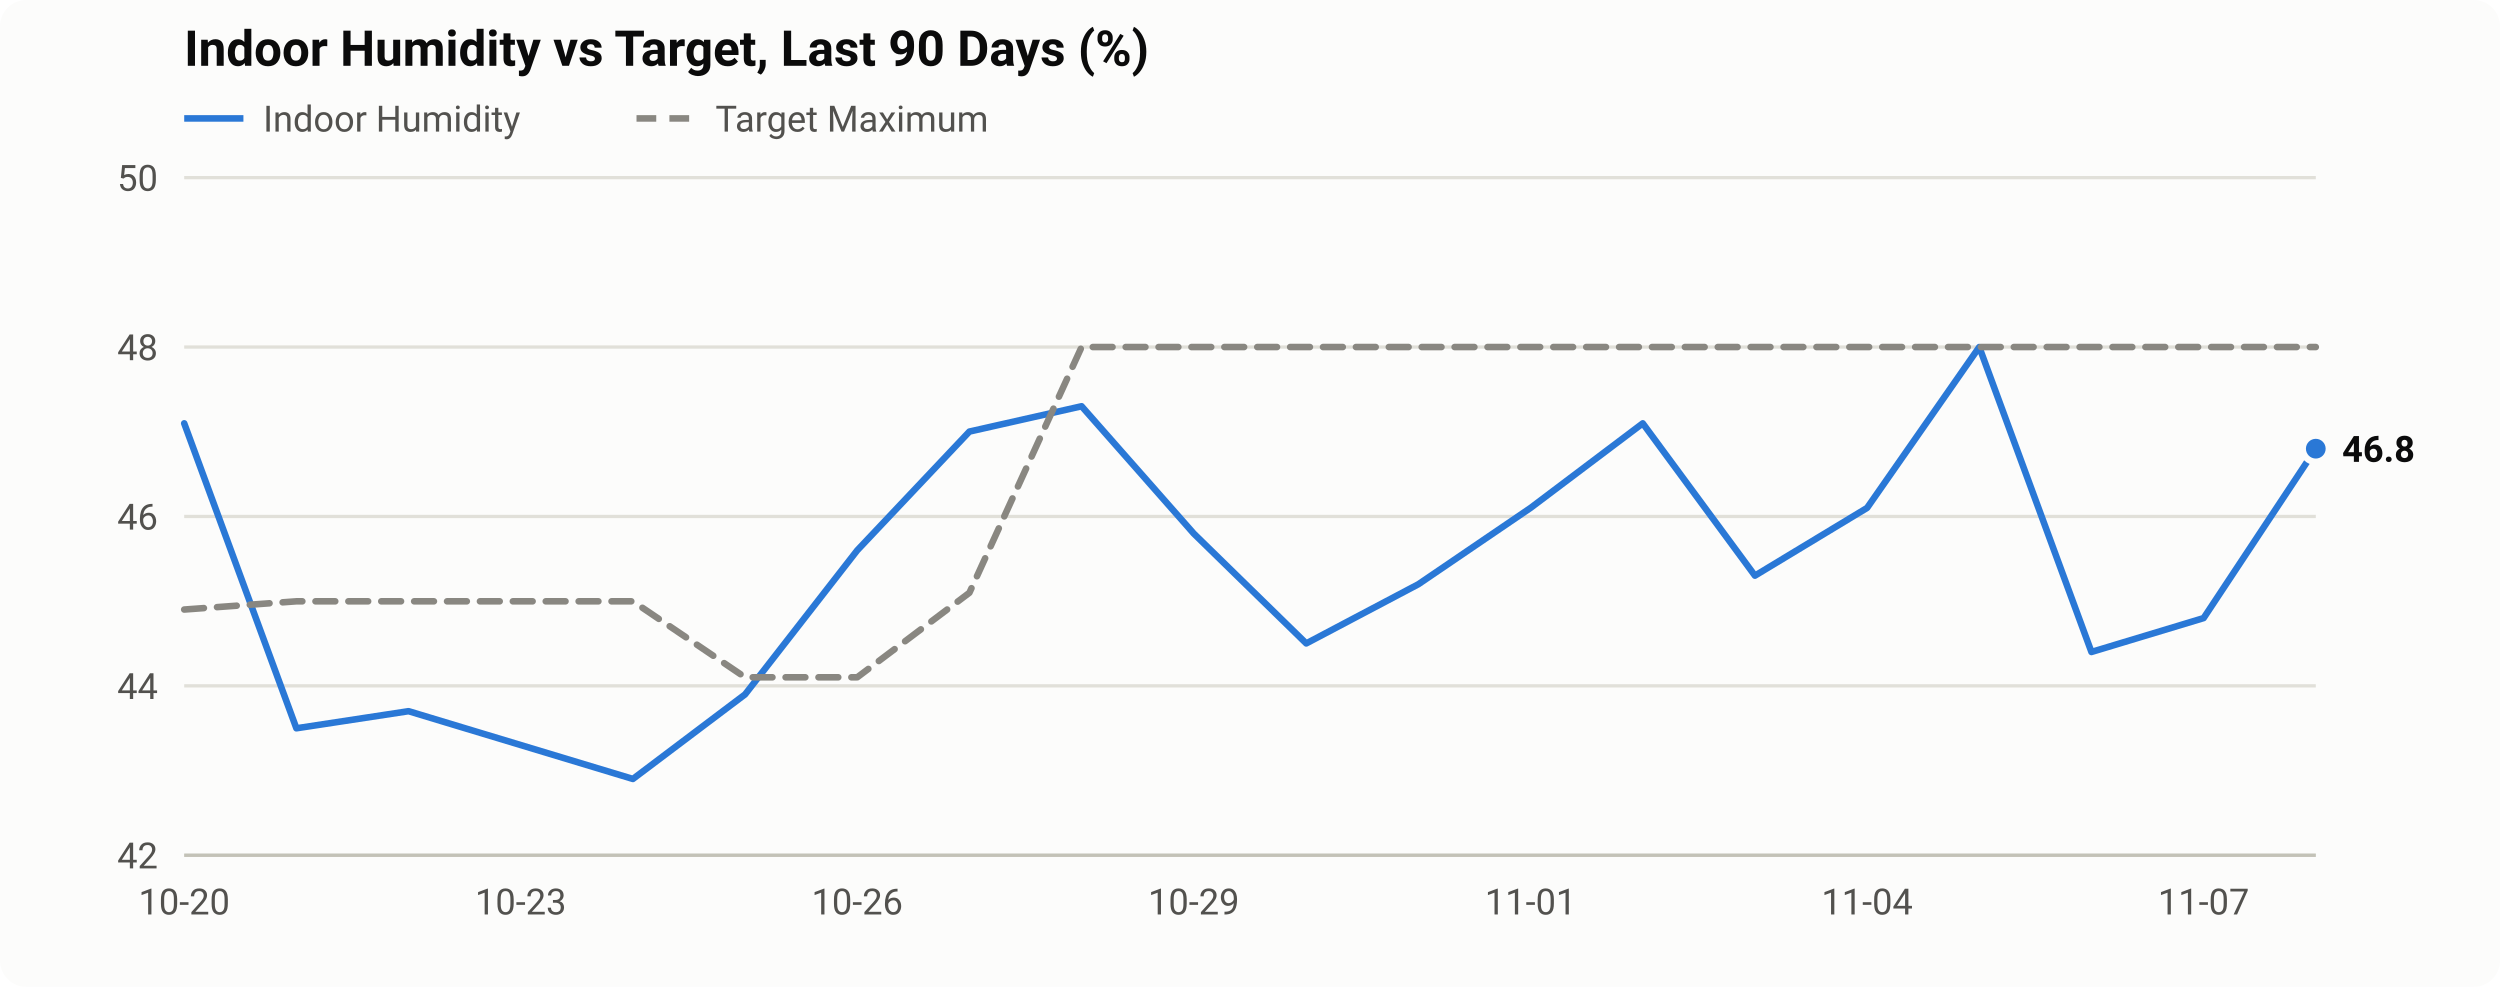
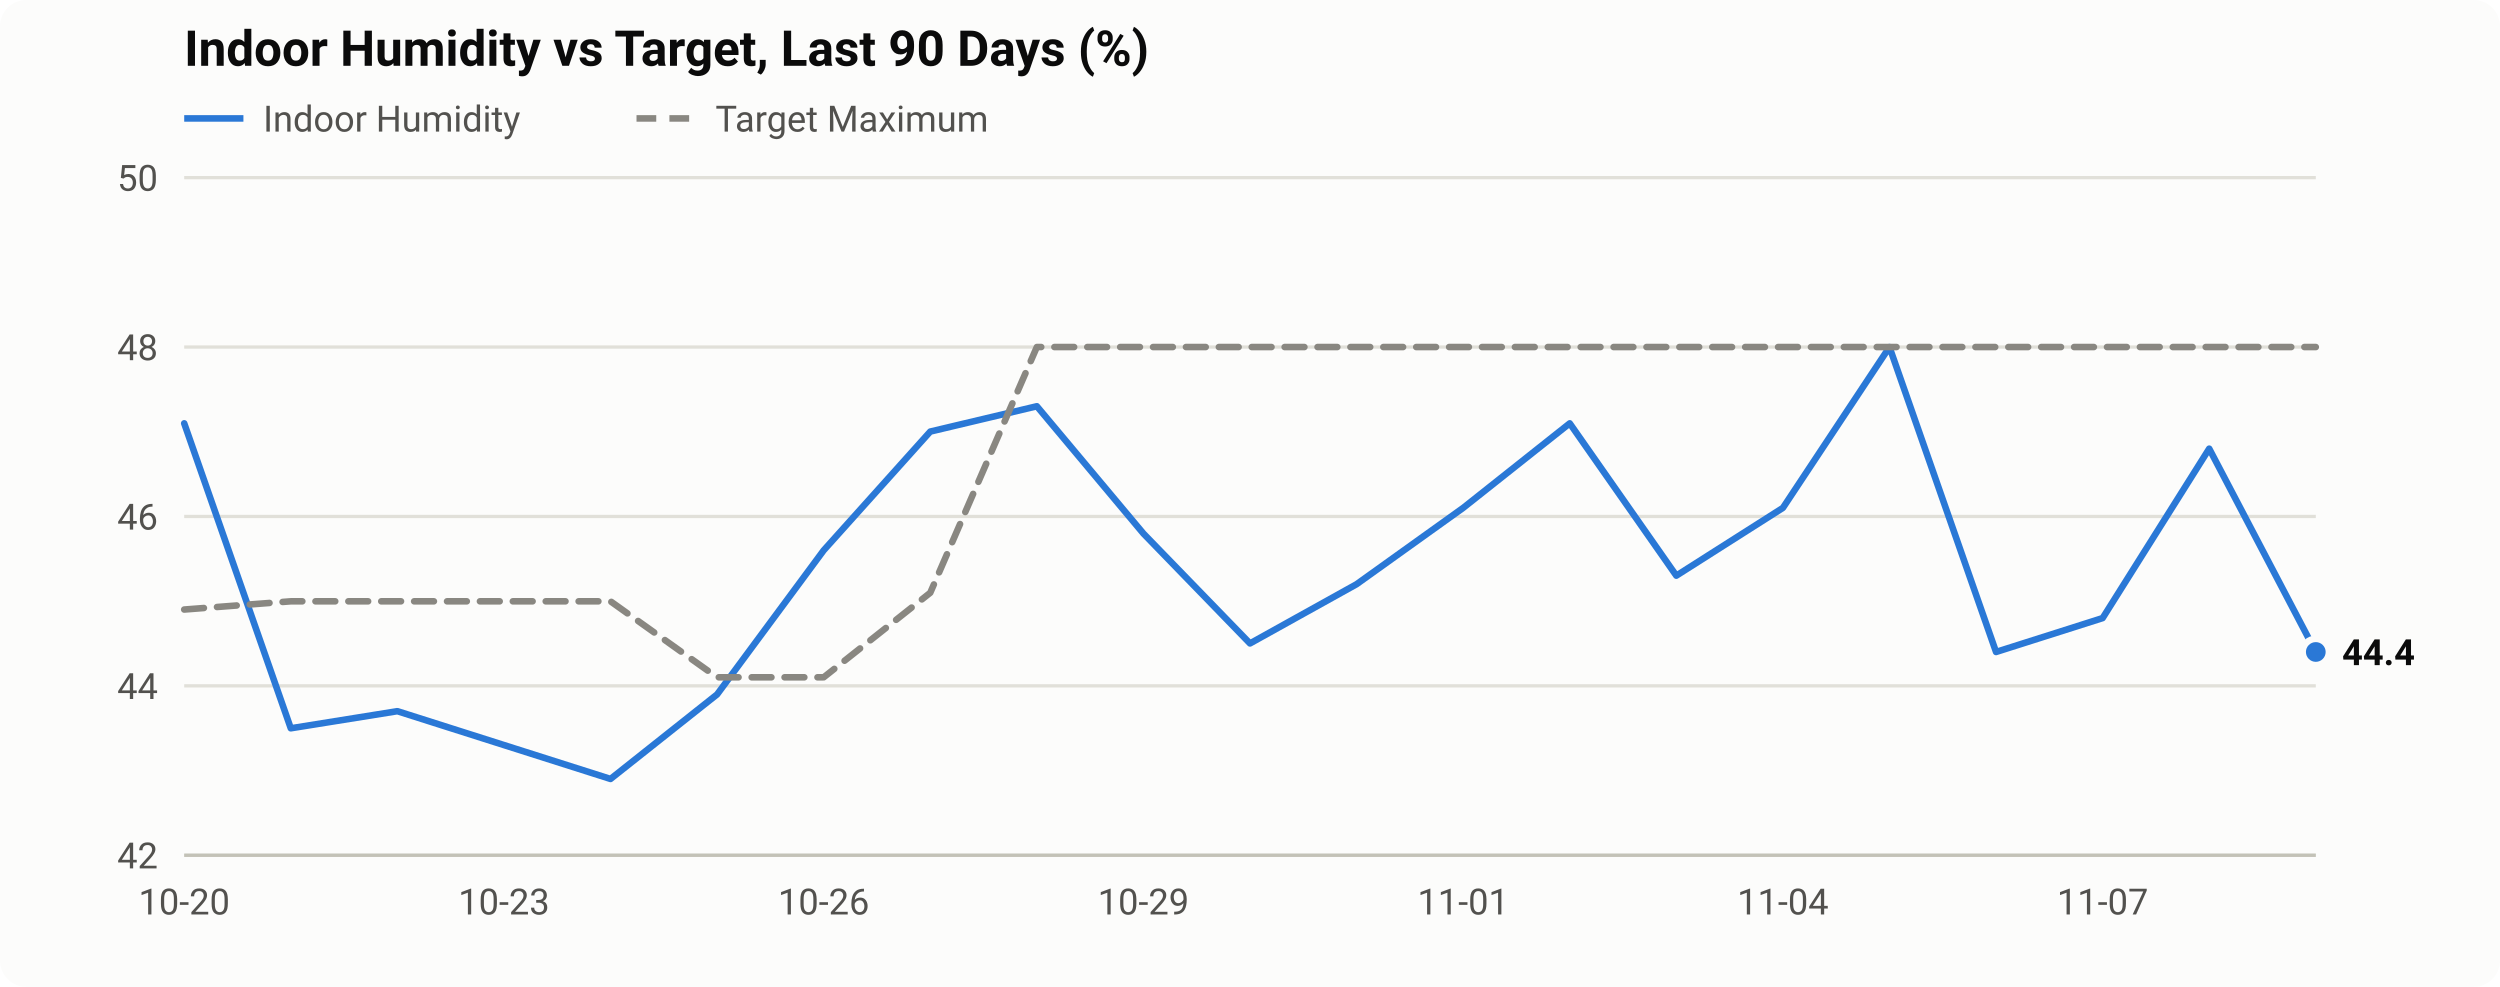
<svg xmlns="http://www.w3.org/2000/svg" viewBox="0 0 760 300" role="img" aria-label="Indoor Humidity vs Target, Last 90 Days (%)" class="chart">
  <style>.chart{font-family:system-ui,-apple-system,'Segoe UI',Roboto,Helvetica,Arial,sans-serif}.chart-title{font-size:15px;font-weight:600;fill:#0b0b0b}.axis,.legend{font-size:11px;fill:#52514e}.value{font-size:11px;fill:#0b0b0b;font-weight:600}.grid{stroke:#e1e0d9;stroke-width:1}.baseline{stroke:#c3c2b7;stroke-width:1}.line{stroke-width:2;stroke-linejoin:round;stroke-linecap:round}.ref{stroke:#898781}.dot{stroke:#fcfcfb;stroke-width:2}.hit{fill:transparent}.s1{stroke:#2a78d6}.f1{fill:#2a78d6}.s2{stroke:#eb6834}.f2{fill:#eb6834}.s3{stroke:#1baf7a}.f3{fill:#1baf7a}.s4{stroke:#eda100}.f4{fill:#eda100}.s5{stroke:#e87ba4}.f5{fill:#e87ba4}.s6{stroke:#008300}.f6{fill:#008300}.s7{stroke:#6250d6}.f7{fill:#6250d6}.s8{stroke:#e34948}.f8{fill:#e34948}</style>
  <rect width="760" height="300" rx="8" fill="#fcfcfb" />
  <text x="56" y="20" class="chart-title">Indoor Humidity vs Target, Last 90 Days (%)</text>
  <line x1="56" x2="74" y1="36" y2="36" class="s1" stroke-width="2" />
  <text x="80" y="40" class="legend">Indoor Humidity</text>
  <line x1="193.5" x2="211.5" y1="36" y2="36" class="ref" stroke-width="2" stroke-dasharray="6 4" />
  <text x="217.5" y="40" class="legend">Target Maximum</text>
  <line x1="56" x2="704" y1="260.0" y2="260.0" class="grid" />
  <text x="48" y="264.0" class="axis" text-anchor="end">42</text>
  <line x1="56" x2="704" y1="208.5" y2="208.5" class="grid" />
  <text x="48" y="212.5" class="axis" text-anchor="end">44</text>
  <line x1="56" x2="704" y1="157.0" y2="157.0" class="grid" />
  <text x="48" y="161.0" class="axis" text-anchor="end">46</text>
  <line x1="56" x2="704" y1="105.5" y2="105.5" class="grid" />
  <text x="48" y="109.5" class="axis" text-anchor="end">48</text>
  <line x1="56" x2="704" y1="54.0" y2="54.0" class="grid" />
  <text x="48" y="58.0" class="axis" text-anchor="end">50</text>
  <line x1="56" x2="704" y1="260.0" y2="260.0" class="baseline" />
  <text x="56.0" y="278" class="axis" text-anchor="middle">10-20</text>
-   <text x="158.3" y="278" class="axis" text-anchor="middle">10-23</text>
-   <text x="260.6" y="278" class="axis" text-anchor="middle">10-26</text>
-   <text x="362.9" y="278" class="axis" text-anchor="middle">10-29</text>
-   <text x="465.3" y="278" class="axis" text-anchor="middle">11-01</text>
-   <text x="567.6" y="278" class="axis" text-anchor="middle">11-04</text>
-   <text x="669.9" y="278" class="axis" text-anchor="middle">11-07</text>
-   <polyline points="56.0,128.7 90.1,221.4 124.2,216.2 158.3,226.5 192.4,236.8 226.5,211.1 260.6,167.3 294.7,131.2 328.8,123.5 362.9,162.2 397.1,195.6 431.2,177.6 465.3,154.4 499.4,128.7 533.5,175.0 567.6,154.4 601.7,105.5 635.8,198.2 669.9,187.9 704.0,136.4" fill="none" class="s1 line" />
-   <circle cx="704.0" cy="136.4" r="4" class="f1 dot" />
-   <text x="712.0" y="140.4" class="value">46.8</text>
-   <polyline points="56.0,185.3 90.1,182.8 124.2,182.8 158.3,182.8 192.4,182.8 226.5,205.9 260.6,205.9 294.7,180.2 328.8,105.5 362.9,105.5 397.1,105.5 431.2,105.5 465.3,105.5 499.4,105.5 533.5,105.5 567.6,105.5 601.7,105.5 635.8,105.5 669.9,105.5 704.0,105.5" fill="none" class="ref line" stroke-dasharray="6 4" />
+   <text x="153.2" y="278" class="axis" text-anchor="middle">10-23</text>
+   <text x="250.4" y="278" class="axis" text-anchor="middle">10-26</text>
+   <text x="347.6" y="278" class="axis" text-anchor="middle">10-29</text>
+   <text x="444.8" y="278" class="axis" text-anchor="middle">11-01</text>
+   <text x="542.0" y="278" class="axis" text-anchor="middle">11-04</text>
+   <text x="639.2" y="278" class="axis" text-anchor="middle">11-07</text>
+   <polyline points="56.0,128.7 88.4,221.4 120.8,216.2 153.2,226.5 185.6,236.8 218.0,211.1 250.4,167.3 282.8,131.2 315.2,123.5 347.6,162.2 380.0,195.6 412.4,177.6 444.8,154.4 477.2,128.7 509.6,175.0 542.0,154.4 574.4,105.5 606.8,198.2 639.2,187.9 671.6,136.4 704.0,198.2" fill="none" class="s1 line" />
+   <circle cx="704.0" cy="198.2" r="4" class="f1 dot" />
+   <text x="712.0" y="202.2" class="value">44.4</text>
+   <polyline points="56.0,185.3 88.4,182.8 120.8,182.8 153.2,182.8 185.6,182.8 218.0,205.9 250.4,205.9 282.8,180.2 315.2,105.5 347.6,105.5 380.0,105.5 412.4,105.5 444.8,105.5 477.2,105.5 509.6,105.5 542.0,105.5 574.4,105.5 606.8,105.5 639.2,105.5 671.6,105.5 704.0,105.5" fill="none" class="ref line" stroke-dasharray="6 4" />
</svg>
